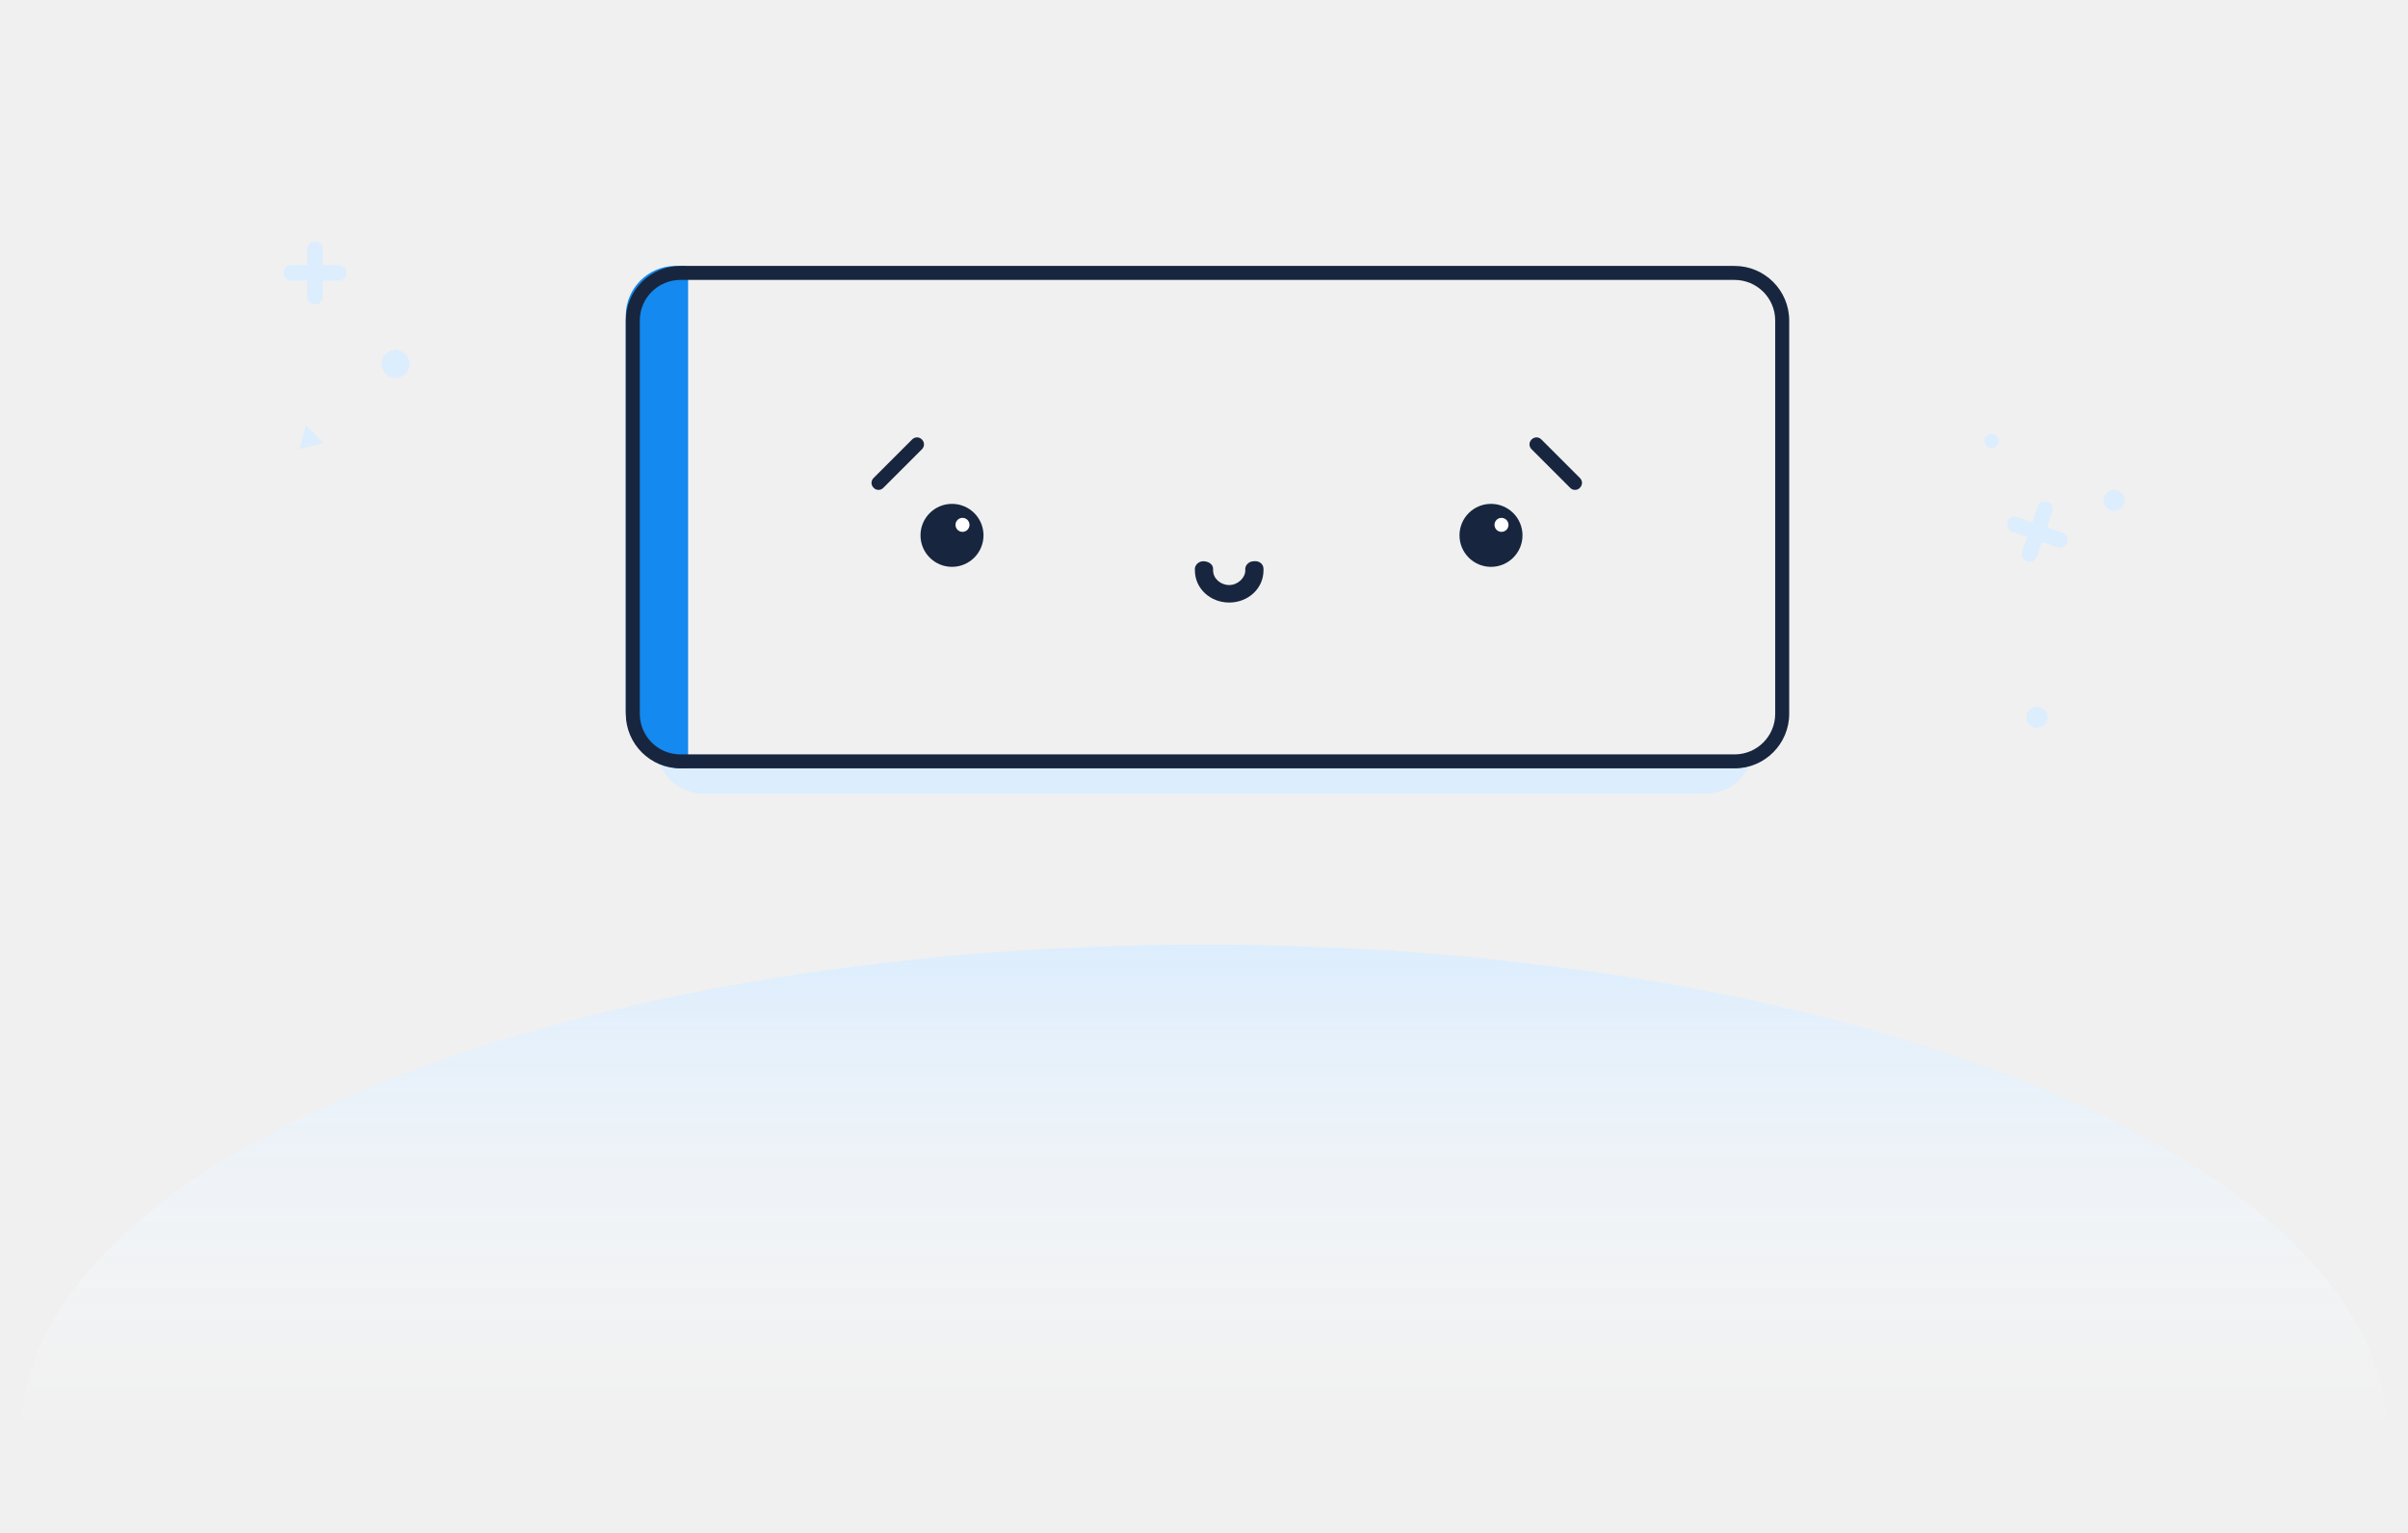
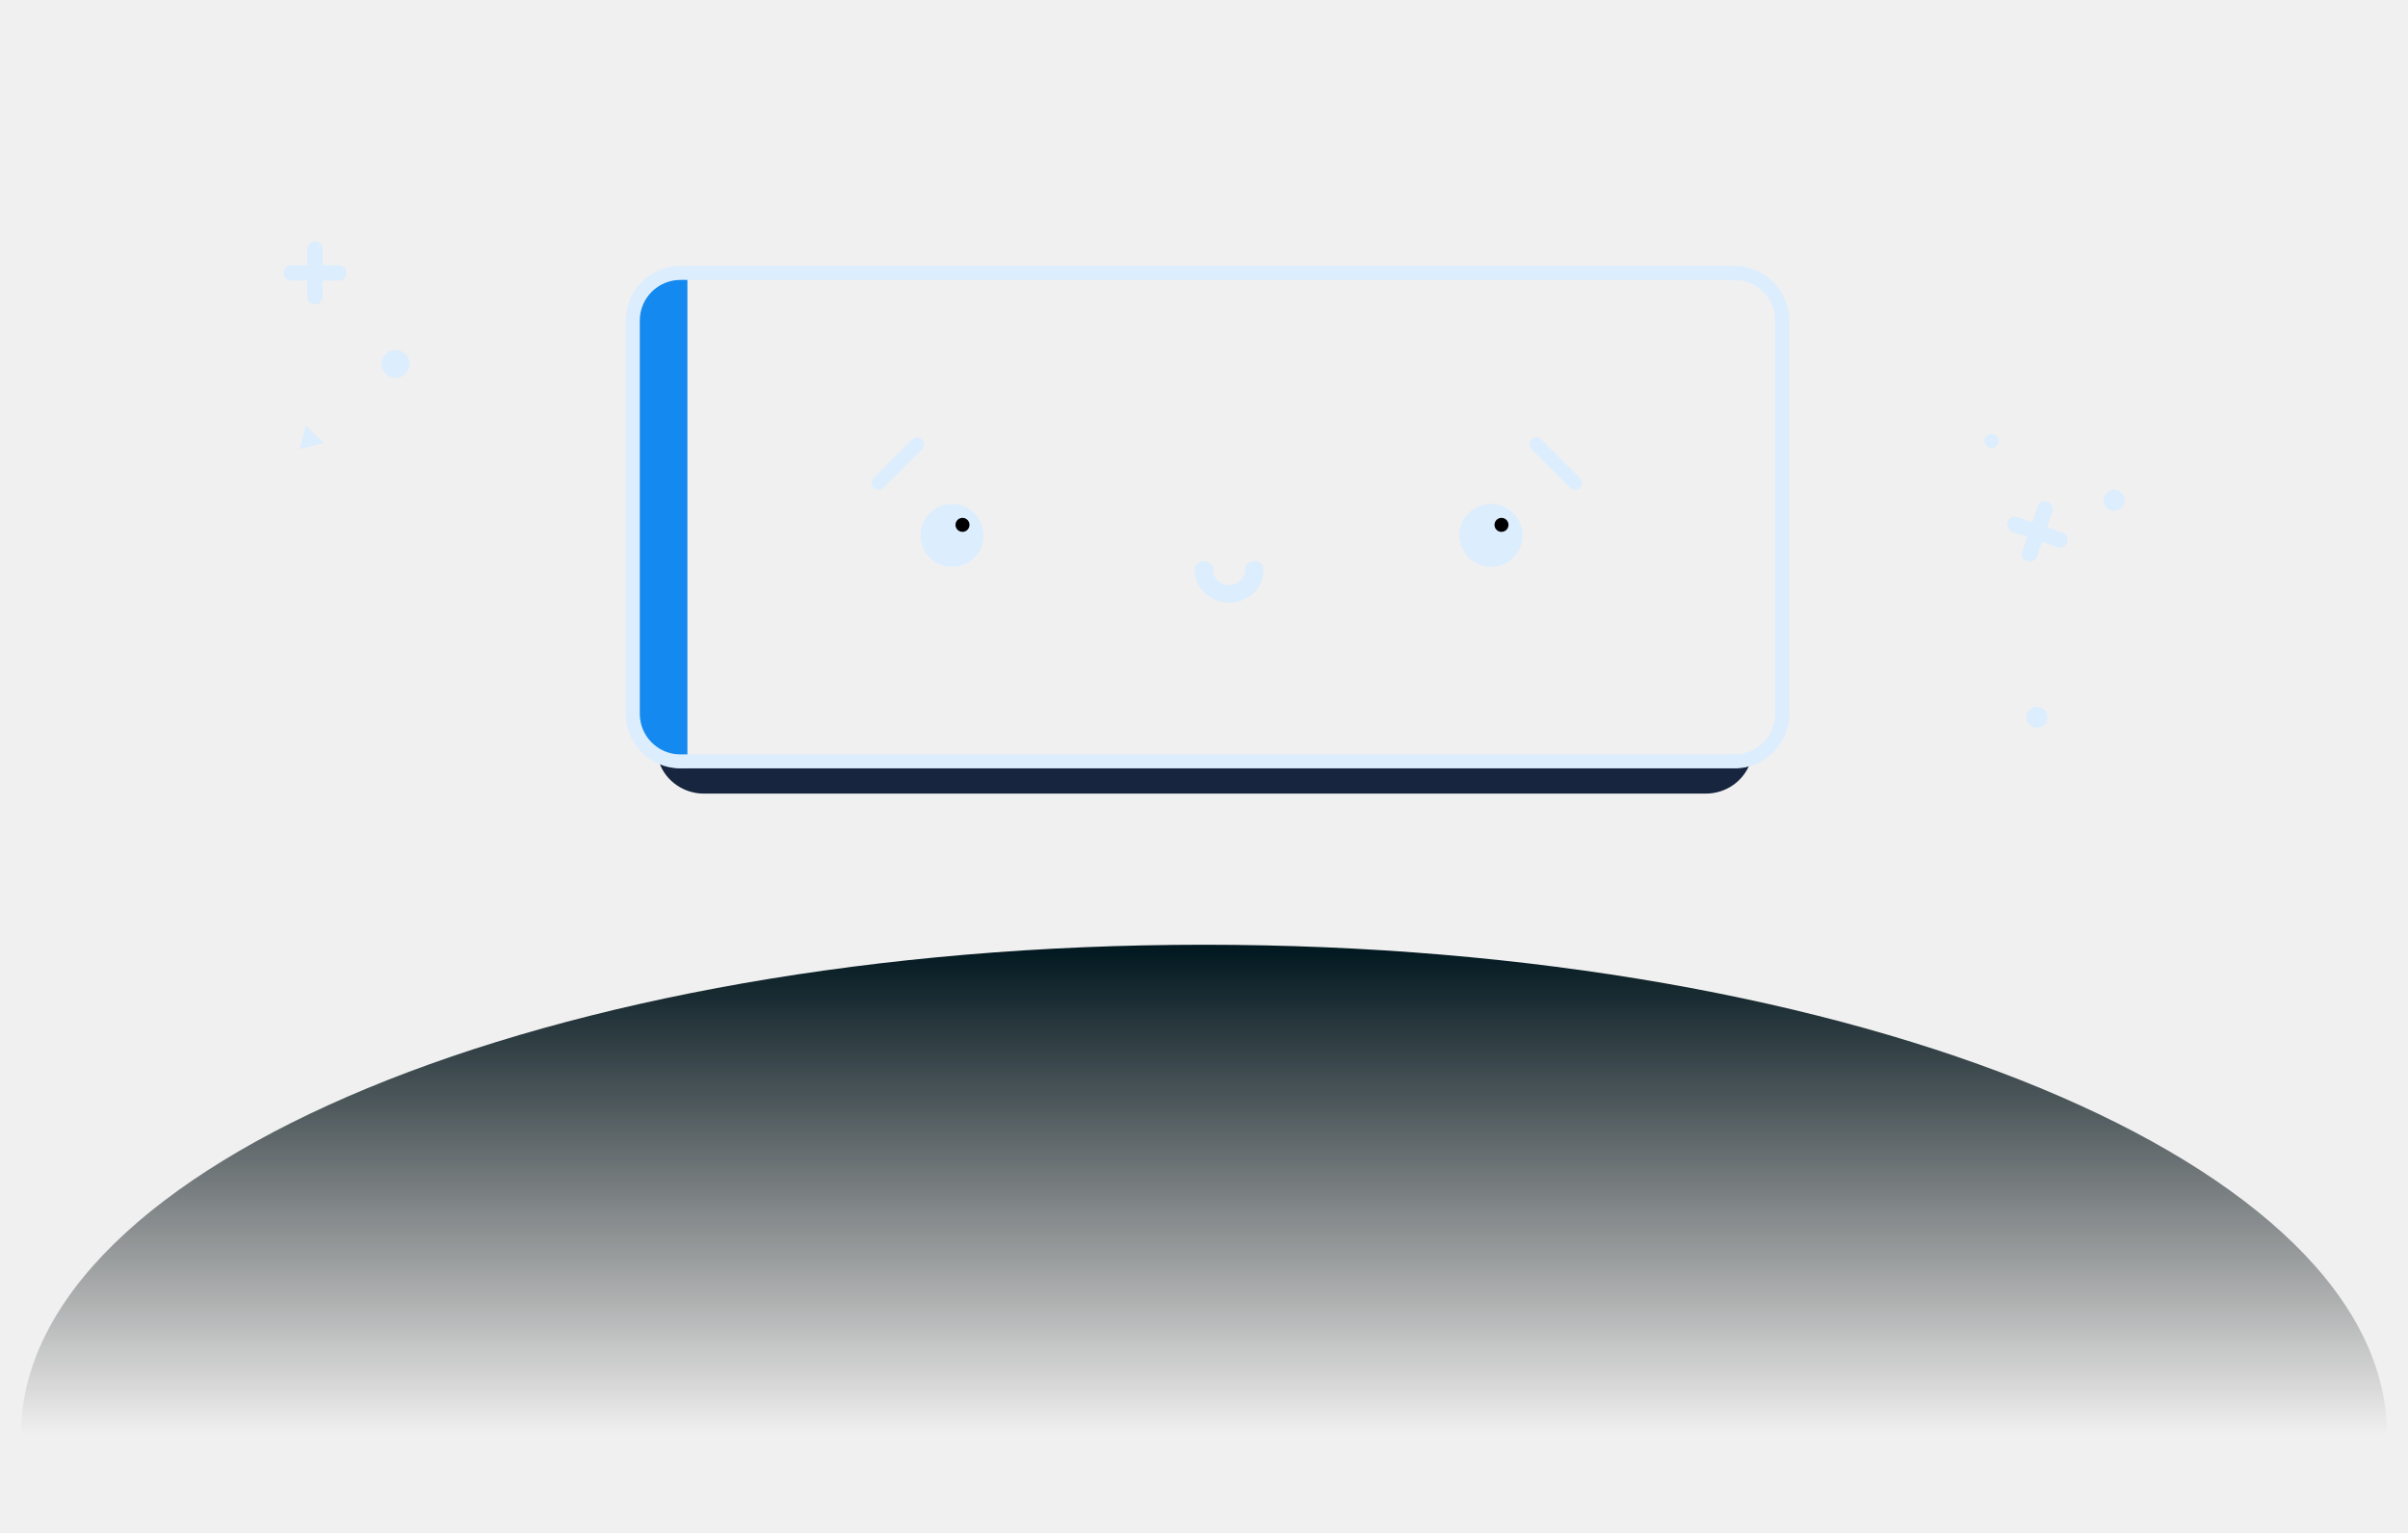
<svg xmlns="http://www.w3.org/2000/svg" version="1.1" id="Layer_1" x="0px" y="0px" viewBox="0 0 344 219" style="enable-background:new 0 0 344 219;" xml:space="preserve">
  <style type="text/css">
	.st0{fill:url(#SVGID_1_);}
	.st1{fill:#DCEDFD;}
- 	.st2{fill:#1489EF;}
- 	.st3{fill:#17263E;}
+ 	.st2{fill:#17263E;}
+ 	.st3{fill:#1489EF;}
	.st4{fill:none;}
- 	.st5{fill:#FFFFFF;}
- 
- 
- 	@keyframes moveX {
- 		0% { transform: translateX(-10px) translateY(0px) rotateY(-10deg); }
- 		25%{transform: translateY(3px)}
- 		50% { transform: translateX(10px)rotateY(10deg)}
- 		75%{transform: translateY(3px)}
- 		100% { transform: translateX(-10px)  translateY(0px) rotateY(-10deg);}
- 	}
- 
- 	@keyframes moveFace {
- 		0% { transform: translateX(-3px) }
- 		50% { transform: translateX(3px)}
- 		100% { transform: translateX(-3px)}
- 	}
- 
- 	@keyframes slideUp {
- 		0% {opacity:0; transform: translateY(0)}
- 		20% {opacity:1;}
- 		100% {opacity:0; transform: translateY(-40px)}
- 	}
- 
- 	.case-character {
- 		animation: moveX 5s infinite;
- 		transform-origin: center;
- 	}
- 
- 	.slideUp {
- 		animation: slideUp 2s infinite ease-in-out backwards ;
- 	}
- 
- 	.face {
- 		animation: moveFace 5s infinite ease-in-out;
- 	}
- 	.delay-1{ animation-delay: .2s}
- 	.delay-2{ animation-delay: .4s}
- 	.delay-3{ animation-delay: .6s}
- 	.delay-4{ animation-delay: .8s}
- 
- 
</style>
-   <g class="floor">
-     <linearGradient id="SVGID_1_" gradientUnits="userSpaceOnUse" x1="172" y1="-789" x2="172" y2="-719" gradientTransform="matrix(1 0 0 -1 0 -584)">
-       <stop offset="0" style="stop-color:#FFFFFF;stop-opacity:0" />
-       <stop offset="1" style="stop-color:#DCEDFD" />
+   <g>
+     <linearGradient id="SVGID_1_" gradientUnits="userSpaceOnUse" x1="172" y1="1869" x2="172" y2="1799" gradientTransform="matrix(1 0 0 1 0 -1664)">
+       <stop offset="0" style="stop-color:#000000;stop-opacity:0" />
+       <stop offset="1" style="stop-color:#00171F" />
    </linearGradient>
    <path class="st0" d="M341,205c0-38.7-75.7-70-169-70S3,166.3,3,205" />
  </g>
-   <g class="decorative">
-     <g class="slideUp">
+   <g>
+     <g>
      <path class="st1" d="M292.5,71.7L292.5,71.7c0.6,0.2,0.9,0.8,0.7,1.4l-2.2,6.4c-0.2,0.6-0.8,0.9-1.4,0.7l0,0    c-0.6-0.2-0.9-0.8-0.7-1.4l2.2-6.4C291.2,71.8,291.9,71.5,292.5,71.7z" />
      <path class="st1" d="M295.3,77.5L295.3,77.5c-0.2,0.6-0.8,0.9-1.4,0.7l-6.4-2.2c-0.6-0.2-0.9-0.8-0.7-1.4l0,0    c0.2-0.6,0.8-0.9,1.4-0.7l6.4,2.2C295.2,76.2,295.5,76.9,295.3,77.5z" />
    </g>
-     <g class=" slideUp delay-2">
+     <g>
      <circle class="st1" cx="284.5" cy="63" r="1" />
    </g>
-     <g class="slideUp delay-3">
+     <g>
      <circle class="st1" cx="302" cy="71.5" r="1.5" />
    </g>
-     <g class="slideUp delay-2">
+     <g>
      <circle class="st1" cx="291" cy="102.5" r="1.5" />
    </g>
  </g>
-   <g class="decorative">
-     <g class="slideUp delay-2">
+   <g>
+     <g>
      <path class="st1" d="M45,34.5L45,34.5c0.6,0,1.1,0.5,1.1,1.1v6.8c0,0.6-0.5,1.1-1.1,1.1l0,0c-0.6,0-1.1-0.5-1.1-1.1v-6.8    C43.9,35,44.4,34.5,45,34.5z" />
      <path class="st1" d="M49.5,39L49.5,39c0,0.6-0.5,1.1-1.1,1.1h-6.8c-0.6,0-1.1-0.5-1.1-1.1l0,0c0-0.6,0.5-1.1,1.1-1.1h6.8    C49,37.9,49.5,38.4,49.5,39z" />
    </g>
-     <g class="slideUp delay-4">
+     <g>
      <circle class="st1" cx="56.5" cy="52" r="2" />
    </g>
-     <g class="slideUp delay-3">
-       <polygon class="st1" points="42.8,64.2 46.2,63.3 43.7,60.8  " />
+     <g>
+       <polygon class="st1" points="42.8,64.2 46.2,63.3 43.7,60.8   " />
    </g>
  </g>
-   <g class="case-character">
-     <path class="st1" d="M250,109.1c-1,2.6-3.5,4.3-6.3,4.3H100.5c-2.8,0-5.4-1.8-6.3-4.4" />
-     <path class="st2" d="M97.7,109.8L97.7,109.8c-4.6,0-8.3-3.7-8.3-8.3V45.1c0-3.9,3.2-7.1,7.1-7.1h1.3c0.3,0,0.5,0.2,0.5,0.5l0,0   v70.8C98.2,109.6,98,109.8,97.7,109.8z" />
-     <path class="st3" d="M247.8,40c3.2,0,5.8,2.6,5.8,5.8V102c0,3.2-2.6,5.8-5.8,5.8H97.2c-3.2,0-5.8-2.6-5.8-5.8V45.8   c0-3.2,2.6-5.8,5.8-5.8H247.8 M247.8,38H97.2c-4.3,0-7.8,3.5-7.8,7.8V102c0,4.3,3.5,7.8,7.8,7.8h150.6c4.3,0,7.8-3.5,7.8-7.8V45.8   C255.6,41.5,252.1,38,247.8,38z" />
-     <g class="face">
-       <circle class="st3" cx="136" cy="76.5" r="4.5" />
-       <circle class="st3" cx="213" cy="76.5" r="4.5" />
+   <g>
+     <path class="st2" d="M250,109.1c-1,2.6-3.5,4.3-6.3,4.3H100.5c-2.8,0-5.4-1.8-6.3-4.4" />
+     <path class="st3" d="M97.7,109.8L97.7,109.8c-4.4,0-8-3.7-8-8.3V45.5c0-3.9,3.1-7.1,6.8-7.1h1.2c0.3,0,0.5,0.2,0.5,0.5l0,0v70.4   C98.2,109.6,98,109.8,97.7,109.8z" />
+     <path class="st1" d="M247.8,40c3.2,0,5.8,2.6,5.8,5.8V102c0,3.2-2.6,5.8-5.8,5.8H97.2c-3.2,0-5.8-2.6-5.8-5.8V45.8   c0-3.2,2.6-5.8,5.8-5.8H247.8 M247.8,38H97.2c-4.3,0-7.8,3.5-7.8,7.8V102c0,4.3,3.5,7.8,7.8,7.8h150.6c4.3,0,7.8-3.5,7.8-7.8V45.8   C255.6,41.5,252.1,38,247.8,38z" />
+     <g>
+       <circle class="st1" cx="136" cy="76.5" r="4.5" />
+       <circle class="st1" cx="213" cy="76.5" r="4.5" />
      <line class="st4" x1="125.5" y1="69" x2="131" y2="63.5" />
-       <path class="st3" d="M125.5,70c-0.3,0-0.5-0.1-0.7-0.3c-0.4-0.4-0.4-1,0-1.4l0,0l5.5-5.5c0.4-0.4,1-0.4,1.4,0s0.4,1,0,1.4l-5.5,5.5    C126,69.9,125.8,70,125.5,70z" />
+       <path class="st1" d="M125.5,70c-0.3,0-0.5-0.1-0.7-0.3c-0.4-0.4-0.4-1,0-1.4l0,0l5.5-5.5c0.4-0.4,1-0.4,1.4,0s0.4,1,0,1.4    l-5.5,5.5C126,69.9,125.8,70,125.5,70z" />
      <line class="st4" x1="225" y1="69" x2="219.5" y2="63.5" />
-       <path class="st3" d="M225,70c-0.3,0-0.5-0.1-0.7-0.3l-5.5-5.5c-0.4-0.4-0.4-1,0-1.4s1-0.4,1.4,0l5.5,5.5c0.4,0.4,0.4,1,0,1.4l0,0    C225.5,69.9,225.3,70,225,70z" />
-       <path class="st3" d="M175.6,86.1c-2.7,0-4.9-2-4.9-4.6c-0.1-0.7,0.5-1.3,1.2-1.3s1.4,0.4,1.4,1.1c0,0.1,0,0.1,0,0.2    c0,1.2,1.1,2.1,2.3,2.1s2.3-1,2.3-2.1c-0.1-0.7,0.5-1.3,1.2-1.3c0.8-0.1,1.4,0.4,1.4,1.1c0,0.1,0,0.1,0,0.2    C180.5,84.1,178.3,86.1,175.6,86.1z" />
-       <circle class="st5" cx="214.5" cy="75" r="1" />
-       <circle class="st5" cx="137.5" cy="75" r="1" />
+       <path class="st1" d="M225,70c-0.3,0-0.5-0.1-0.7-0.3l-5.5-5.5c-0.4-0.4-0.4-1,0-1.4s1-0.4,1.4,0l5.5,5.5c0.4,0.4,0.4,1,0,1.4l0,0    C225.5,69.9,225.3,70,225,70z" />
+       <path class="st1" d="M175.6,86.1c-2.7,0-4.9-2-4.9-4.6c-0.1-0.7,0.5-1.3,1.2-1.3s1.4,0.4,1.4,1.1c0,0.1,0,0.1,0,0.2    c0,1.2,1.1,2.1,2.3,2.1s2.3-1,2.3-2.1c-0.1-0.7,0.5-1.3,1.2-1.3c0.8-0.1,1.4,0.4,1.4,1.1c0,0.1,0,0.1,0,0.2    C180.5,84.1,178.3,86.1,175.6,86.1z" />
+       <circle cx="214.5" cy="75" r="1" />
+       <circle cx="137.5" cy="75" r="1" />
    </g>
  </g>
</svg>
